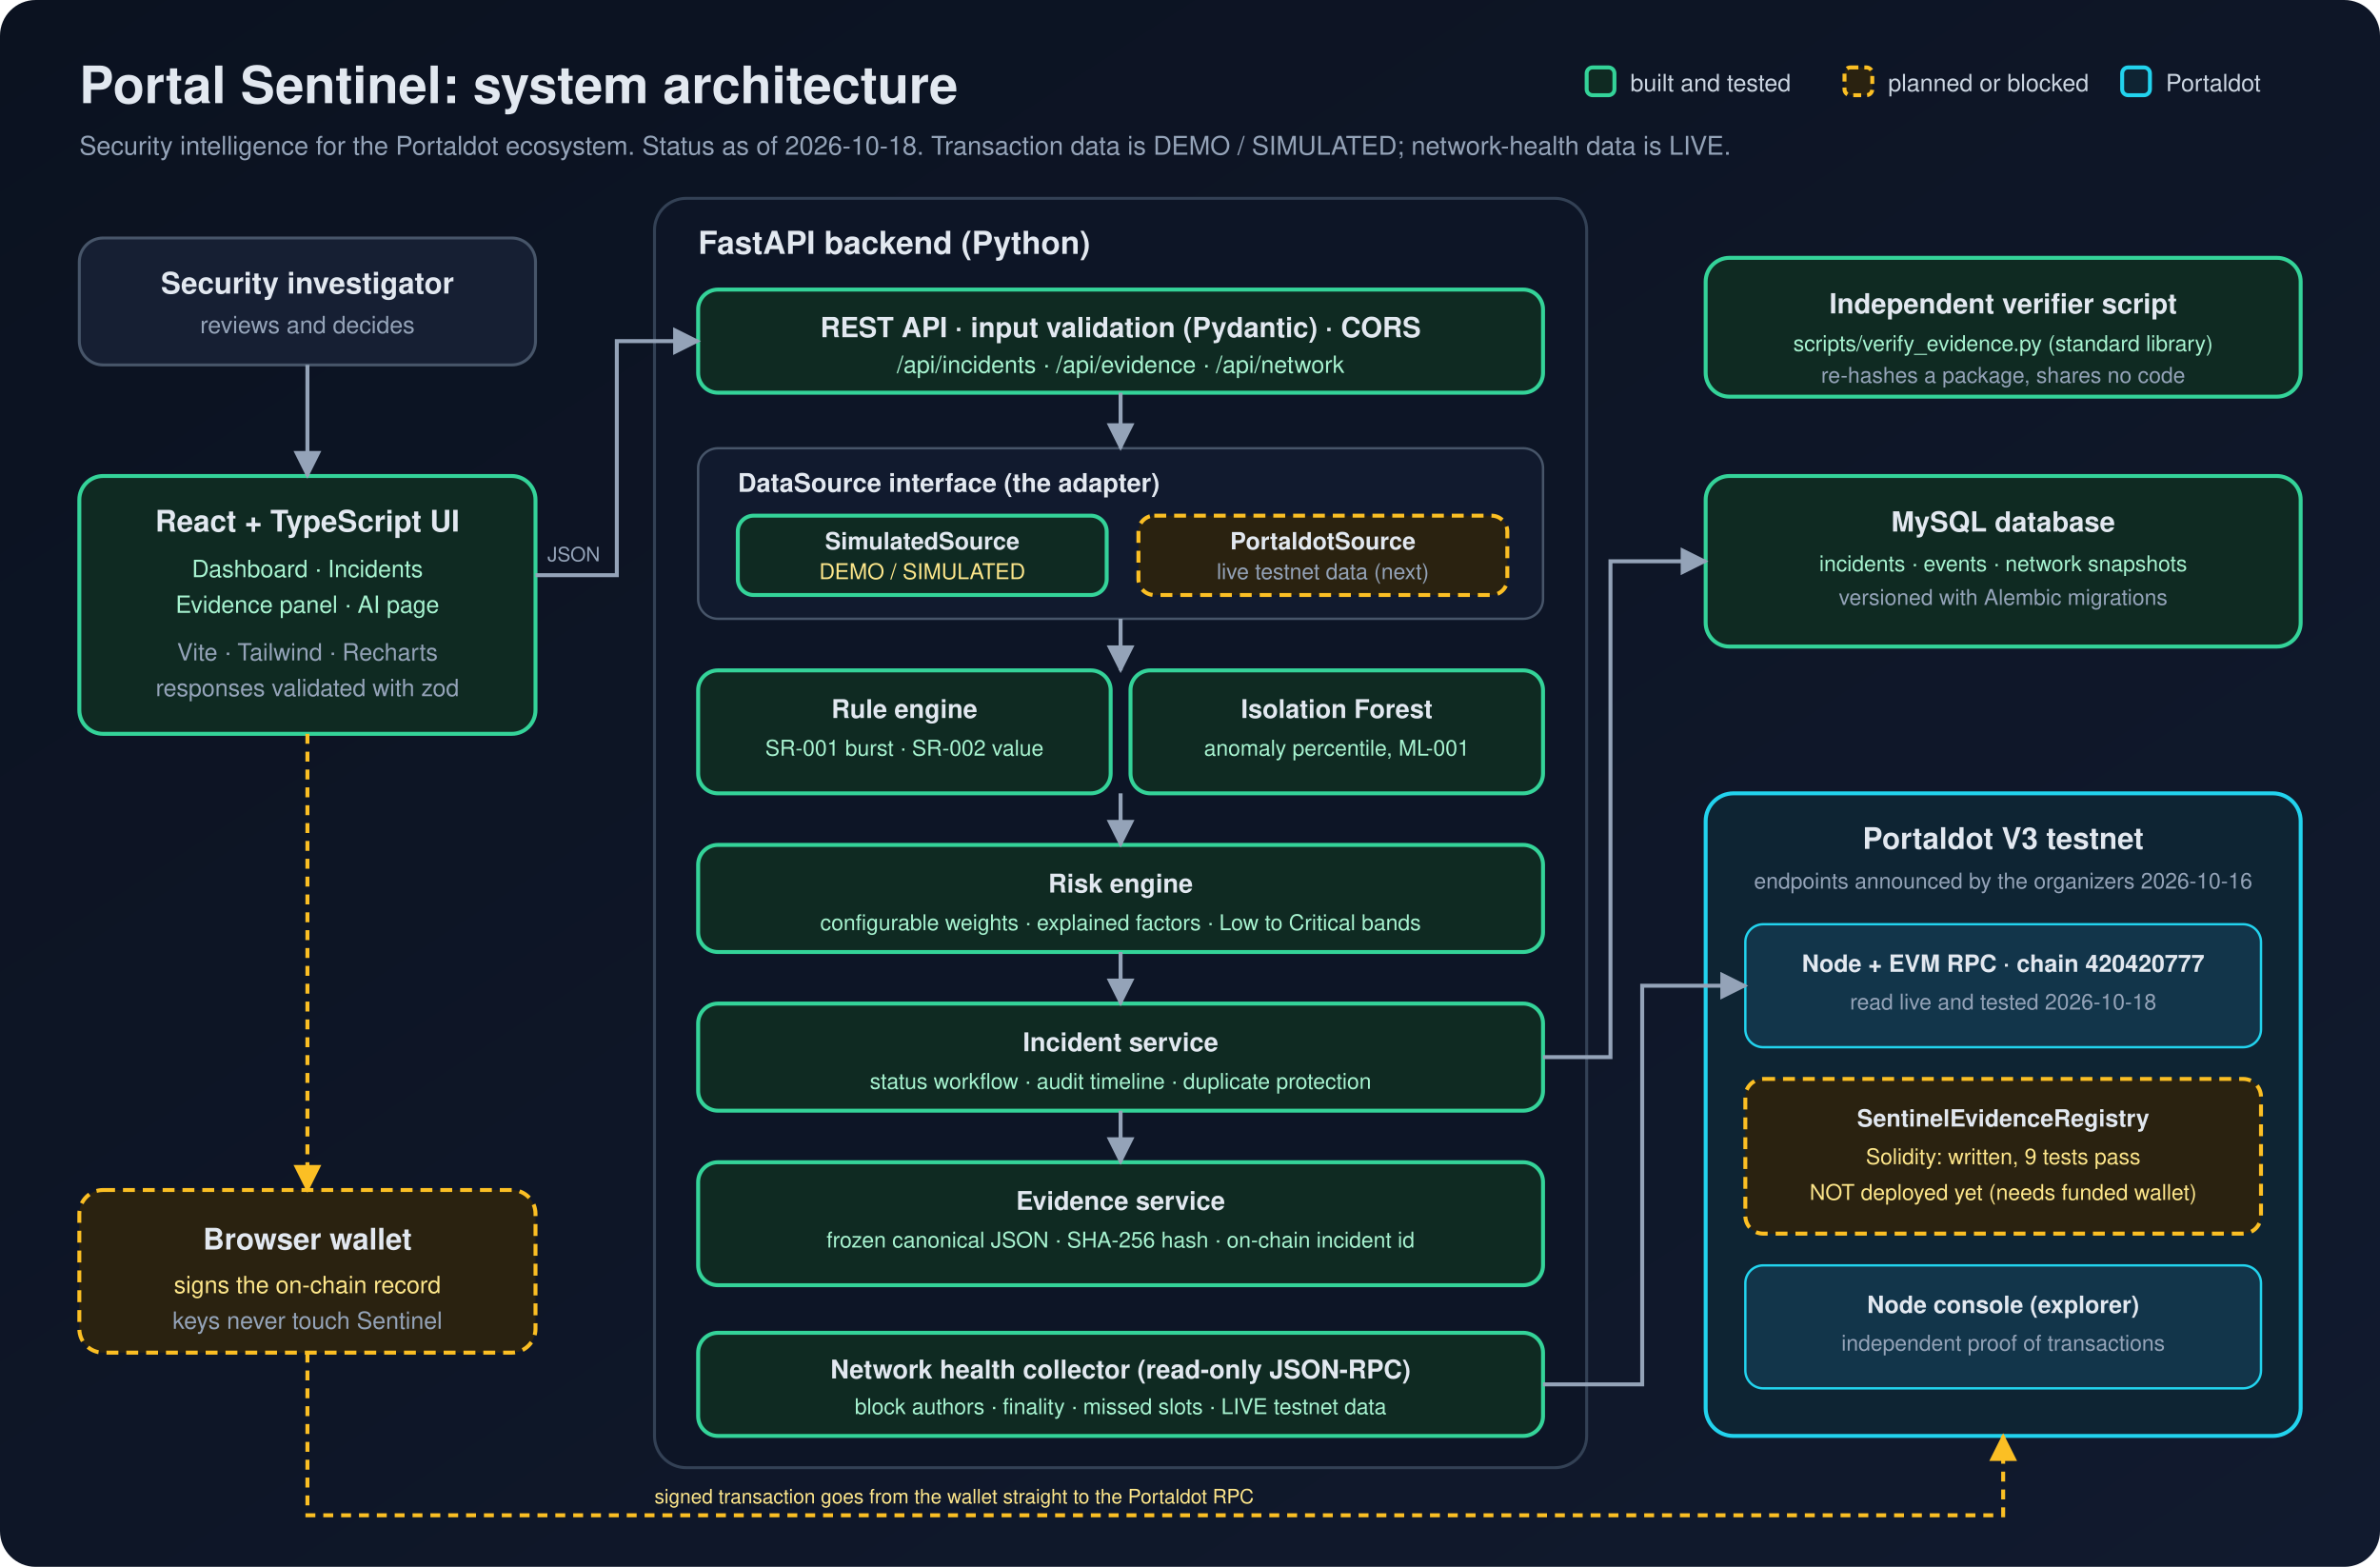
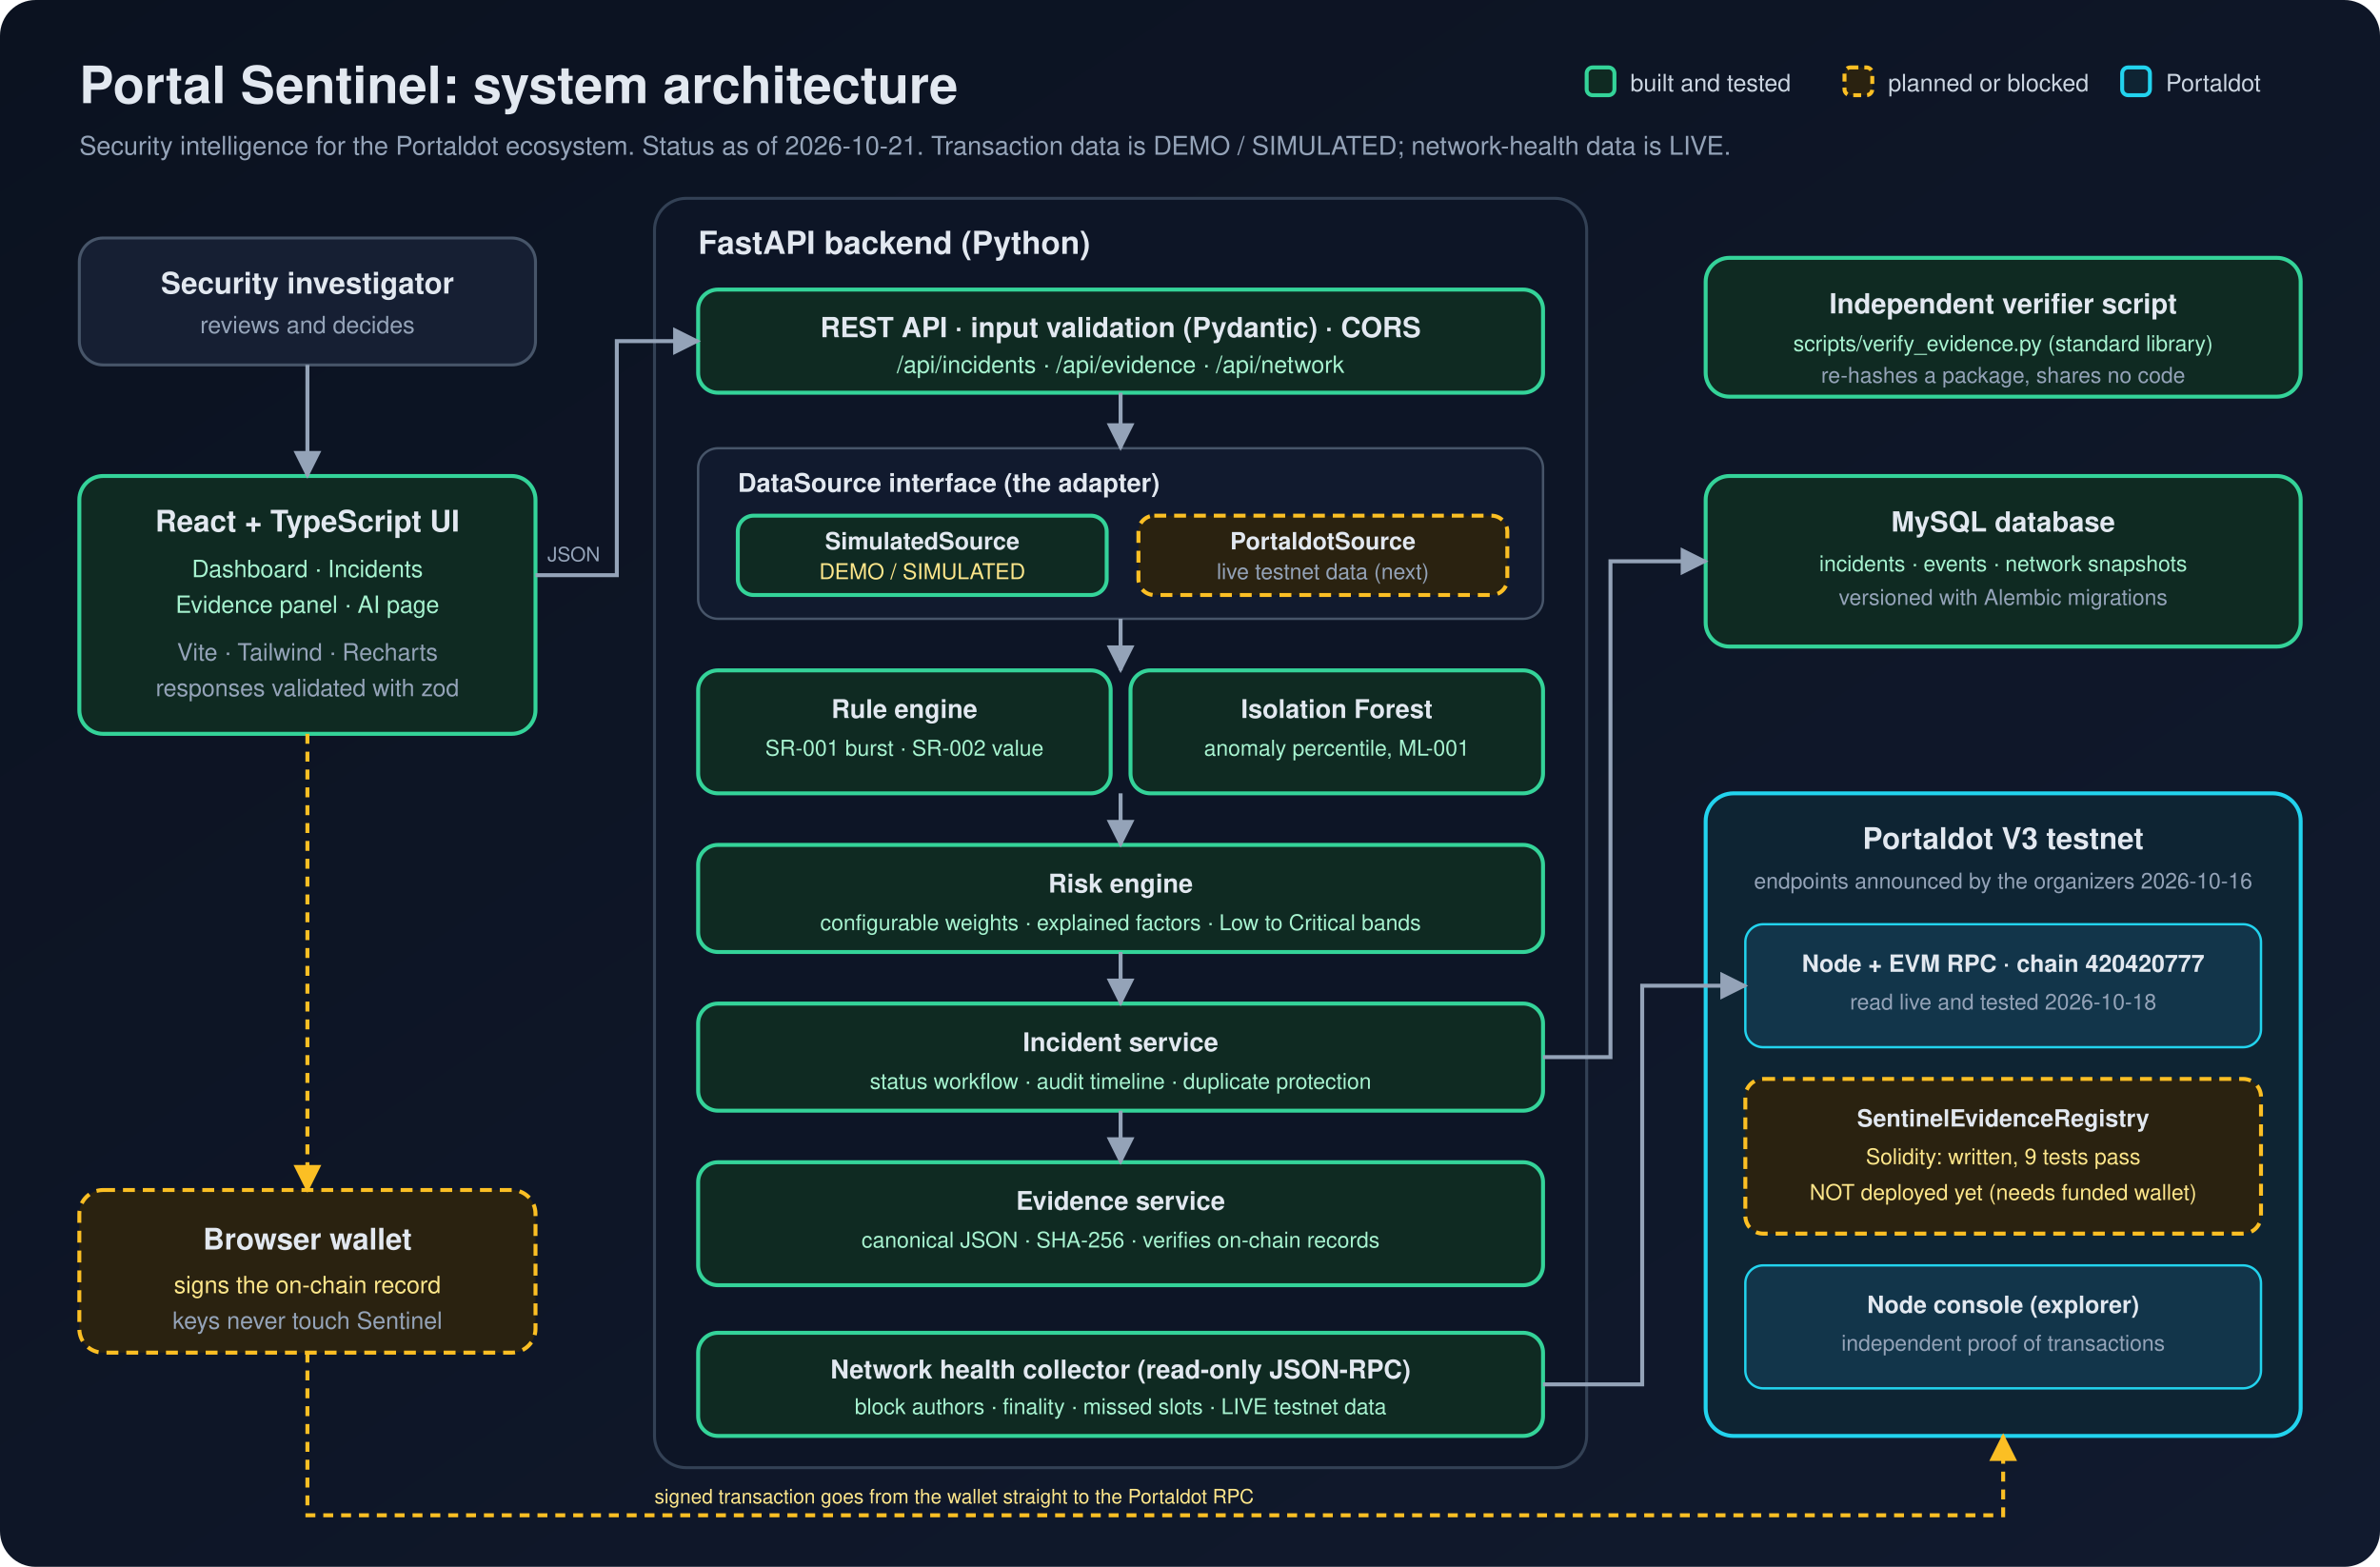
<svg xmlns="http://www.w3.org/2000/svg" viewBox="0 0 1200 790" width="1200" height="790" font-family="Segoe UI, Helvetica, Arial, sans-serif">
  <defs>
    <marker id="a" viewBox="0 0 10 10" refX="9" refY="5" markerWidth="7" markerHeight="7" orient="auto-start-reverse">
      <path d="M0 0L10 5L0 10z" fill="#94a3b8" />
    </marker>
    <marker id="ap" viewBox="0 0 10 10" refX="9" refY="5" markerWidth="7" markerHeight="7" orient="auto-start-reverse">
      <path d="M0 0L10 5L0 10z" fill="#fbbf24" />
    </marker>
    <linearGradient id="bg" x1="0" y1="0" x2="1" y2="1">
      <stop offset="0" stop-color="#0b1220" />
      <stop offset="1" stop-color="#111a2e" />
    </linearGradient>
  </defs>
  <rect width="1200" height="790" rx="18" fill="url(#bg)" />
  <text x="40" y="52" font-size="26" font-weight="700" fill="#e2e8f0">Portal Sentinel: system architecture</text>
-   <text x="40" y="78" font-size="13" fill="#94a3b8">Security intelligence for the Portaldot ecosystem. Status as of 2026-10-18. Transaction data is DEMO / SIMULATED; network-health data is LIVE.</text>
+   <text x="40" y="78" font-size="13" fill="#94a3b8">Security intelligence for the Portaldot ecosystem. Status as of 2026-10-21. Transaction data is DEMO / SIMULATED; network-health data is LIVE.</text>
  <rect x="800" y="34" width="14" height="14" rx="3" fill="#0f2a22" stroke="#34d399" stroke-width="2" />
  <text x="822" y="46" font-size="12" fill="#cbd5e1">built and tested</text>
  <rect x="930" y="34" width="14" height="14" rx="3" fill="#2a2210" stroke="#fbbf24" stroke-width="2" stroke-dasharray="4 3" />
  <text x="952" y="46" font-size="12" fill="#cbd5e1">planned or blocked</text>
  <rect x="1070" y="34" width="14" height="14" rx="3" fill="#0e2433" stroke="#22d3ee" stroke-width="2" />
  <text x="1092" y="46" font-size="12" fill="#cbd5e1">Portaldot</text>
  <rect x="40" y="120" width="230" height="64" rx="12" fill="#161f33" stroke="#475569" stroke-width="1.5" />
  <text x="155" y="148" font-size="15" font-weight="600" fill="#e2e8f0" text-anchor="middle">Security investigator</text>
  <text x="155" y="168" font-size="12" fill="#94a3b8" text-anchor="middle">reviews and decides</text>
  <rect x="40" y="240" width="230" height="130" rx="12" fill="#0f2a22" stroke="#34d399" stroke-width="2" />
  <text x="155" y="268" font-size="15" font-weight="600" fill="#e2e8f0" text-anchor="middle">React + TypeScript UI</text>
  <text x="155" y="291" font-size="12" fill="#a7f3d0" text-anchor="middle">Dashboard · Incidents</text>
  <text x="155" y="309" font-size="12" fill="#a7f3d0" text-anchor="middle">Evidence panel · AI page</text>
  <text x="155" y="333" font-size="12" fill="#94a3b8" text-anchor="middle">Vite · Tailwind · Recharts</text>
  <text x="155" y="351" font-size="12" fill="#94a3b8" text-anchor="middle">responses validated with zod</text>
  <rect x="40" y="600" width="230" height="82" rx="12" fill="#2a2210" stroke="#fbbf24" stroke-width="2" stroke-dasharray="6 4" />
  <text x="155" y="630" font-size="15" font-weight="600" fill="#e2e8f0" text-anchor="middle">Browser wallet</text>
  <text x="155" y="652" font-size="12" fill="#fde68a" text-anchor="middle">signs the on-chain record</text>
  <text x="155" y="670" font-size="12" fill="#94a3b8" text-anchor="middle">keys never touch Sentinel</text>
  <rect x="330" y="100" width="470" height="640" rx="16" fill="#0d1526" stroke="#334155" stroke-width="1.5" />
  <text x="352" y="128" font-size="16" font-weight="700" fill="#e2e8f0">FastAPI backend (Python)</text>
  <rect x="352" y="146" width="426" height="52" rx="10" fill="#0f2a22" stroke="#34d399" stroke-width="2" />
  <text x="565" y="170" font-size="14" font-weight="600" fill="#e2e8f0" text-anchor="middle">REST API · input validation (Pydantic) · CORS</text>
  <text x="565" y="188" font-size="12" fill="#a7f3d0" text-anchor="middle">/api/incidents · /api/evidence · /api/network</text>
  <rect x="352" y="226" width="426" height="86" rx="10" fill="#111a2e" stroke="#475569" stroke-width="1.2" />
  <text x="372" y="248" font-size="13" font-weight="600" fill="#e2e8f0">DataSource interface (the adapter)</text>
  <rect x="372" y="260" width="186" height="40" rx="8" fill="#0f2a22" stroke="#34d399" stroke-width="2" />
  <text x="465" y="277" font-size="12" font-weight="600" fill="#e2e8f0" text-anchor="middle">SimulatedSource</text>
  <text x="465" y="292" font-size="11" fill="#fde68a" text-anchor="middle">DEMO / SIMULATED</text>
  <rect x="574" y="260" width="186" height="40" rx="8" fill="#2a2210" stroke="#fbbf24" stroke-width="2" stroke-dasharray="6 4" />
  <text x="667" y="277" font-size="12" font-weight="600" fill="#e2e8f0" text-anchor="middle">PortaldotSource</text>
  <text x="667" y="292" font-size="11" fill="#94a3b8" text-anchor="middle">live testnet data (next)</text>
  <rect x="352" y="338" width="208" height="62" rx="10" fill="#0f2a22" stroke="#34d399" stroke-width="2" />
  <text x="456" y="362" font-size="13" font-weight="600" fill="#e2e8f0" text-anchor="middle">Rule engine</text>
  <text x="456" y="381" font-size="11" fill="#a7f3d0" text-anchor="middle">SR-001 burst · SR-002 value</text>
  <rect x="570" y="338" width="208" height="62" rx="10" fill="#0f2a22" stroke="#34d399" stroke-width="2" />
  <text x="674" y="362" font-size="13" font-weight="600" fill="#e2e8f0" text-anchor="middle">Isolation Forest</text>
  <text x="674" y="381" font-size="11" fill="#a7f3d0" text-anchor="middle">anomaly percentile, ML-001</text>
  <rect x="352" y="426" width="426" height="54" rx="10" fill="#0f2a22" stroke="#34d399" stroke-width="2" />
  <text x="565" y="450" font-size="13" font-weight="600" fill="#e2e8f0" text-anchor="middle">Risk engine</text>
  <text x="565" y="469" font-size="11" fill="#a7f3d0" text-anchor="middle">configurable weights · explained factors · Low to Critical bands</text>
  <rect x="352" y="506" width="426" height="54" rx="10" fill="#0f2a22" stroke="#34d399" stroke-width="2" />
  <text x="565" y="530" font-size="13" font-weight="600" fill="#e2e8f0" text-anchor="middle">Incident service</text>
  <text x="565" y="549" font-size="11" fill="#a7f3d0" text-anchor="middle">status workflow · audit timeline · duplicate protection</text>
  <rect x="352" y="586" width="426" height="62" rx="10" fill="#0f2a22" stroke="#34d399" stroke-width="2" />
  <text x="565" y="610" font-size="13" font-weight="600" fill="#e2e8f0" text-anchor="middle">Evidence service</text>
-   <text x="565" y="629" font-size="11" fill="#a7f3d0" text-anchor="middle">frozen canonical JSON · SHA-256 hash · on-chain incident id</text>
+   <text x="565" y="629" font-size="11" fill="#a7f3d0" text-anchor="middle">canonical JSON · SHA-256 · verifies on-chain records</text>
  <rect x="352" y="672" width="426" height="52" rx="10" fill="#0f2a22" stroke="#34d399" stroke-width="2" />
  <text x="565" y="695" font-size="13" font-weight="600" fill="#e2e8f0" text-anchor="middle">Network health collector (read-only JSON-RPC)</text>
  <text x="565" y="713" font-size="11" fill="#a7f3d0" text-anchor="middle">block authors · finality · missed slots · LIVE testnet data</text>
  <rect x="860" y="130" width="300" height="70" rx="12" fill="#0f2a22" stroke="#34d399" stroke-width="2" />
  <text x="1010" y="158" font-size="14" font-weight="600" fill="#e2e8f0" text-anchor="middle">Independent verifier script</text>
  <text x="1010" y="177" font-size="11" fill="#a7f3d0" text-anchor="middle">scripts/verify_evidence.py (standard library)</text>
  <text x="1010" y="193" font-size="11" fill="#94a3b8" text-anchor="middle">re-hashes a package, shares no code</text>
  <rect x="860" y="240" width="300" height="86" rx="12" fill="#0f2a22" stroke="#34d399" stroke-width="2" />
  <text x="1010" y="268" font-size="14" font-weight="600" fill="#e2e8f0" text-anchor="middle">MySQL database</text>
  <text x="1010" y="288" font-size="11" fill="#a7f3d0" text-anchor="middle">incidents · events · network snapshots</text>
  <text x="1010" y="305" font-size="11" fill="#94a3b8" text-anchor="middle">versioned with Alembic migrations</text>
  <rect x="860" y="400" width="300" height="324" rx="14" fill="#0e2433" stroke="#22d3ee" stroke-width="2" />
  <text x="1010" y="428" font-size="15" font-weight="700" fill="#e2e8f0" text-anchor="middle">Portaldot V3 testnet</text>
  <text x="1010" y="448" font-size="11" fill="#94a3b8" text-anchor="middle">endpoints announced by the organizers 2026-10-16</text>
  <rect x="880" y="466" width="260" height="62" rx="9" fill="#12354a" stroke="#22d3ee" stroke-width="1.2" />
  <text x="1010" y="490" font-size="12" font-weight="600" fill="#e2e8f0" text-anchor="middle">Node + EVM RPC · chain 420420777</text>
  <text x="1010" y="509" font-size="11" fill="#94a3b8" text-anchor="middle">read live and tested 2026-10-18</text>
  <rect x="880" y="544" width="260" height="78" rx="9" fill="#2a2210" stroke="#fbbf24" stroke-width="2" stroke-dasharray="6 4" />
  <text x="1010" y="568" font-size="12" font-weight="600" fill="#e2e8f0" text-anchor="middle">SentinelEvidenceRegistry</text>
  <text x="1010" y="587" font-size="11" fill="#fde68a" text-anchor="middle">Solidity: written, 9 tests pass</text>
  <text x="1010" y="605" font-size="11" fill="#fde68a" text-anchor="middle">NOT deployed yet (needs funded wallet)</text>
  <rect x="880" y="638" width="260" height="62" rx="9" fill="#12354a" stroke="#22d3ee" stroke-width="1.2" />
  <text x="1010" y="662" font-size="12" font-weight="600" fill="#e2e8f0" text-anchor="middle">Node console (explorer)</text>
  <text x="1010" y="681" font-size="11" fill="#94a3b8" text-anchor="middle">independent proof of transactions</text>
  <path d="M155 184 V240" stroke="#94a3b8" stroke-width="2" fill="none" marker-end="url(#a)" />
  <path d="M270 290 H311 V172 H352" stroke="#94a3b8" stroke-width="2" fill="none" marker-end="url(#a)" />
  <text x="276" y="283" font-size="10" fill="#94a3b8">JSON</text>
  <path d="M565 198 V226" stroke="#94a3b8" stroke-width="2" fill="none" marker-end="url(#a)" />
  <path d="M565 312 V338" stroke="#94a3b8" stroke-width="2" fill="none" marker-end="url(#a)" />
  <path d="M565 400 V426" stroke="#94a3b8" stroke-width="2" fill="none" marker-end="url(#a)" />
  <path d="M565 480 V506" stroke="#94a3b8" stroke-width="2" fill="none" marker-end="url(#a)" />
  <path d="M565 560 V586" stroke="#94a3b8" stroke-width="2" fill="none" marker-end="url(#a)" />
  <path d="M778 533 H812 V283 H860" stroke="#94a3b8" stroke-width="2" fill="none" marker-end="url(#a)" />
  <path d="M778 698 H828 V497 H880" stroke="#94a3b8" stroke-width="2" fill="none" marker-end="url(#a)" />
  <path d="M155 682 V764 H1010 V724" stroke="#fbbf24" stroke-width="2" stroke-dasharray="5 4" fill="none" marker-end="url(#ap)" />
  <text x="330" y="758" font-size="10" fill="#fde68a">signed transaction goes from the wallet straight to the Portaldot RPC</text>
  <path d="M155 370 V600" stroke="#fbbf24" stroke-width="2" stroke-dasharray="5 4" fill="none" marker-end="url(#ap)" />
</svg>
